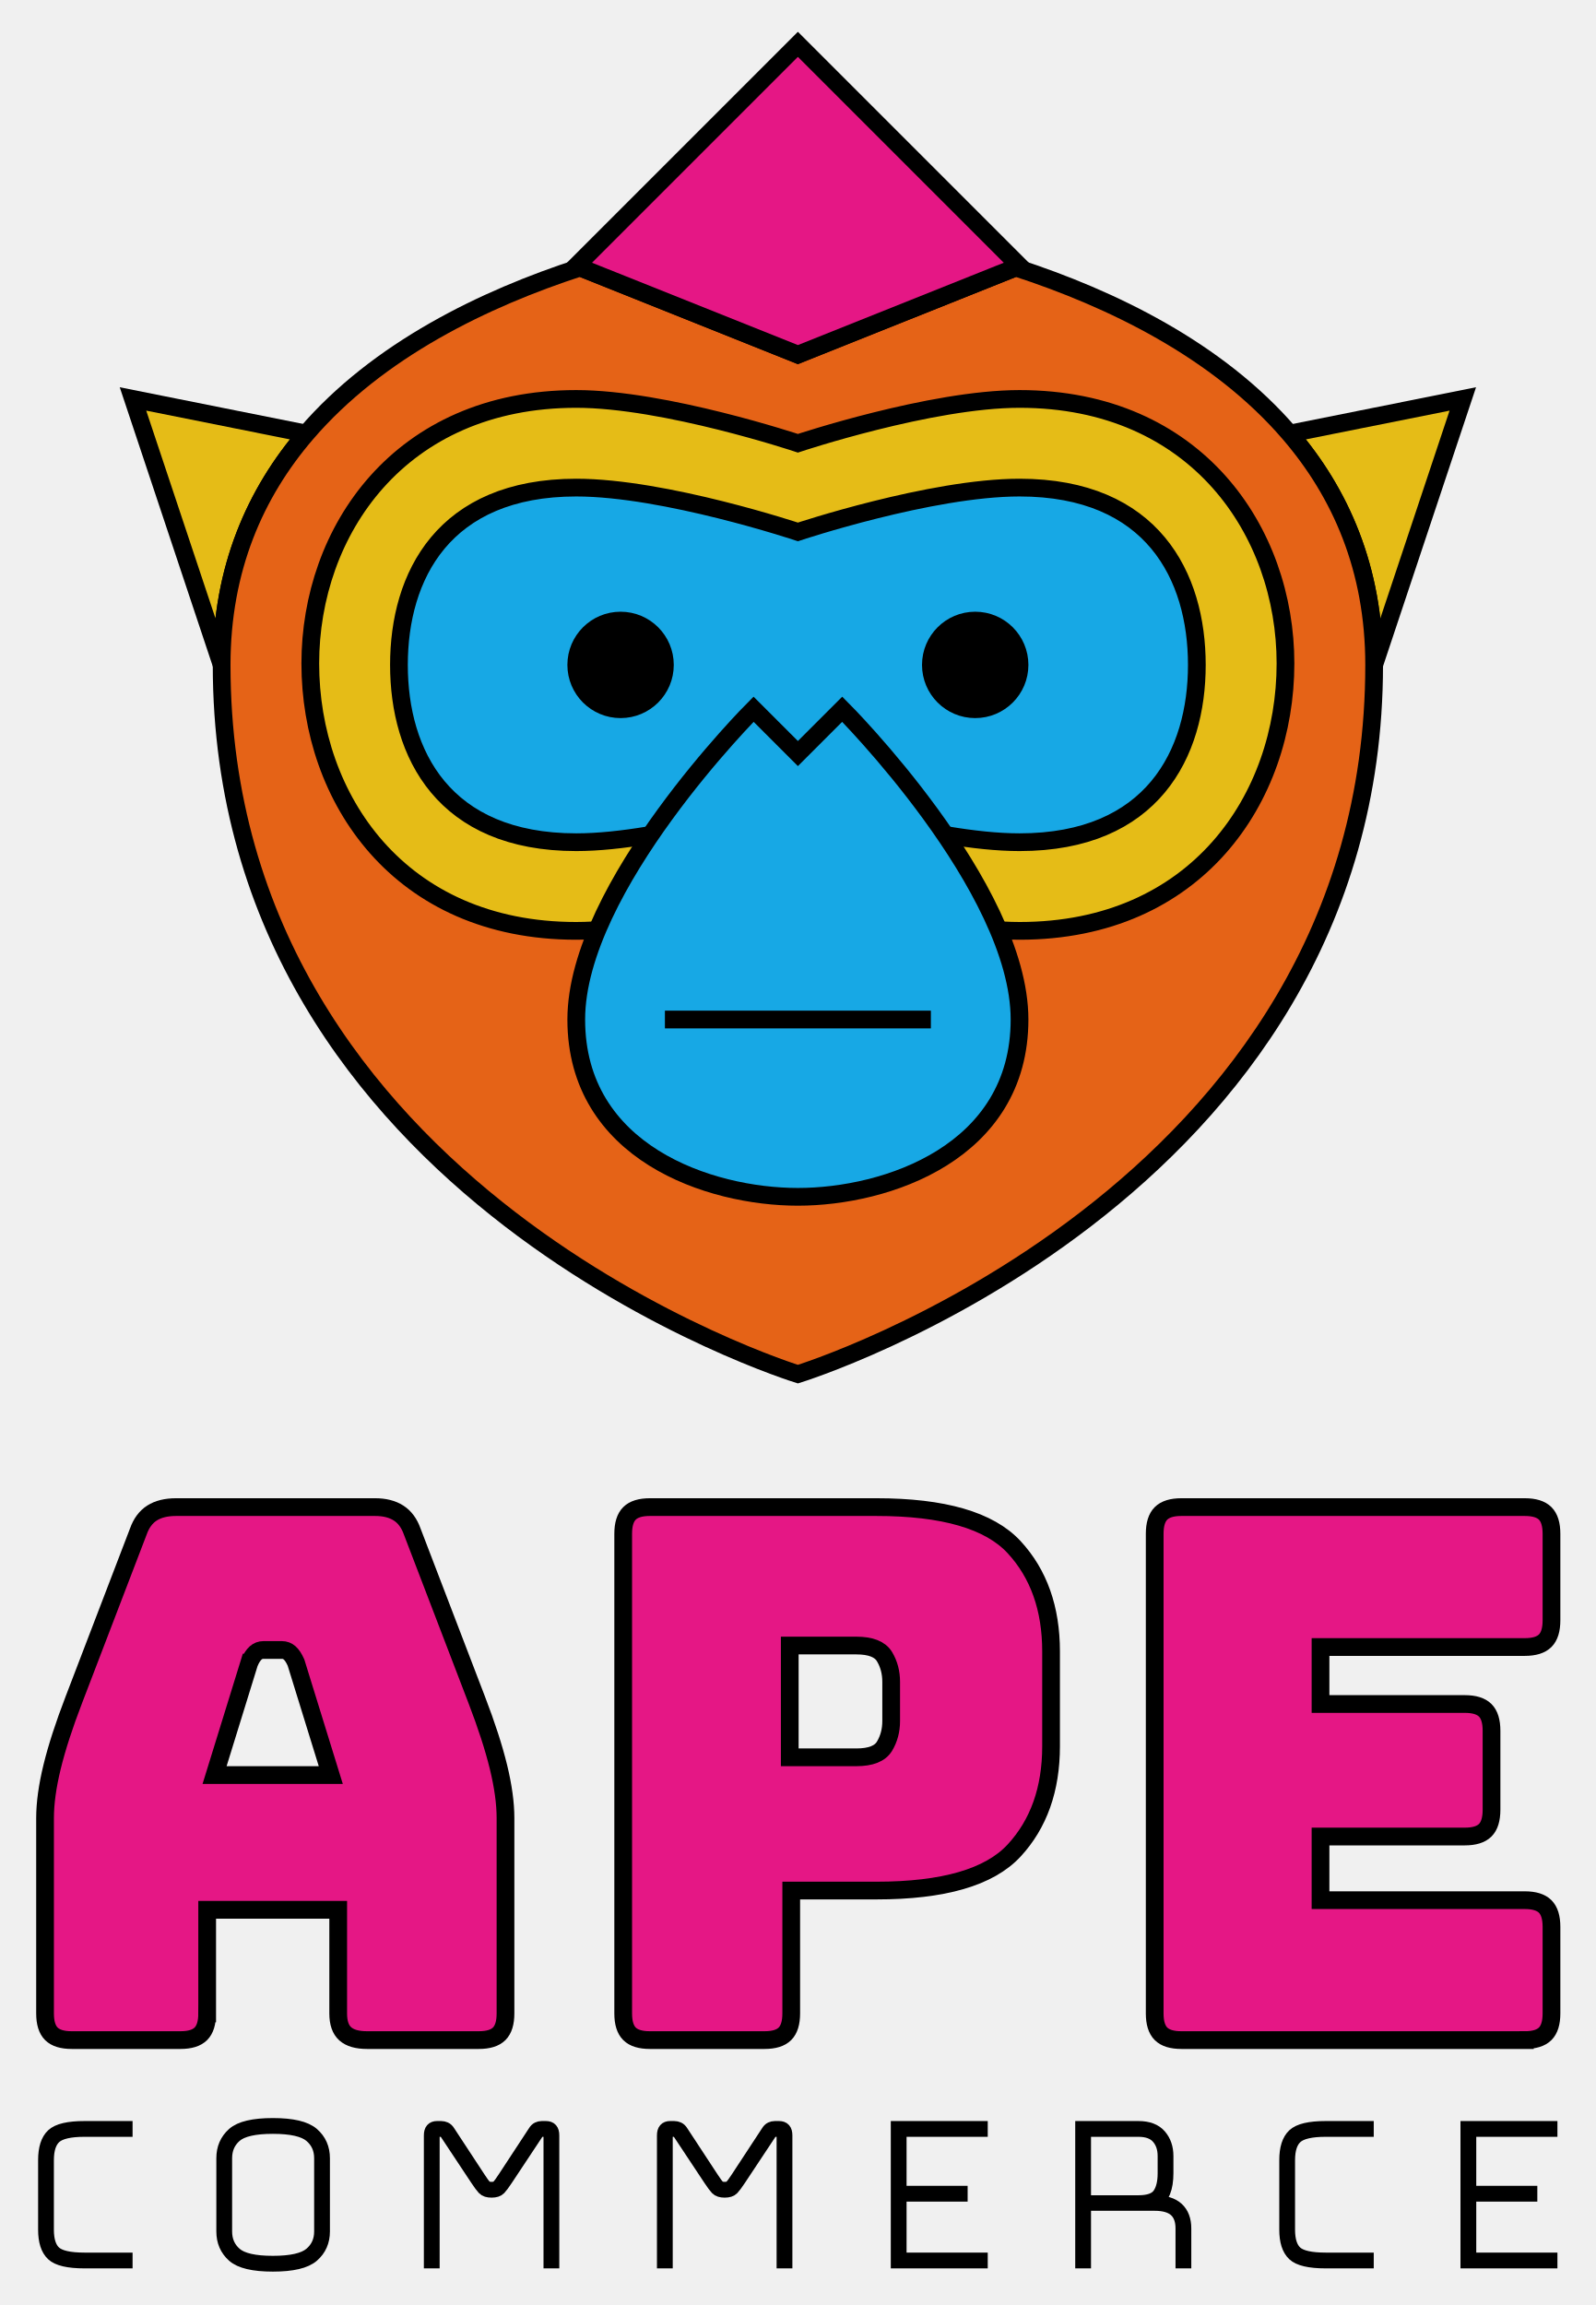
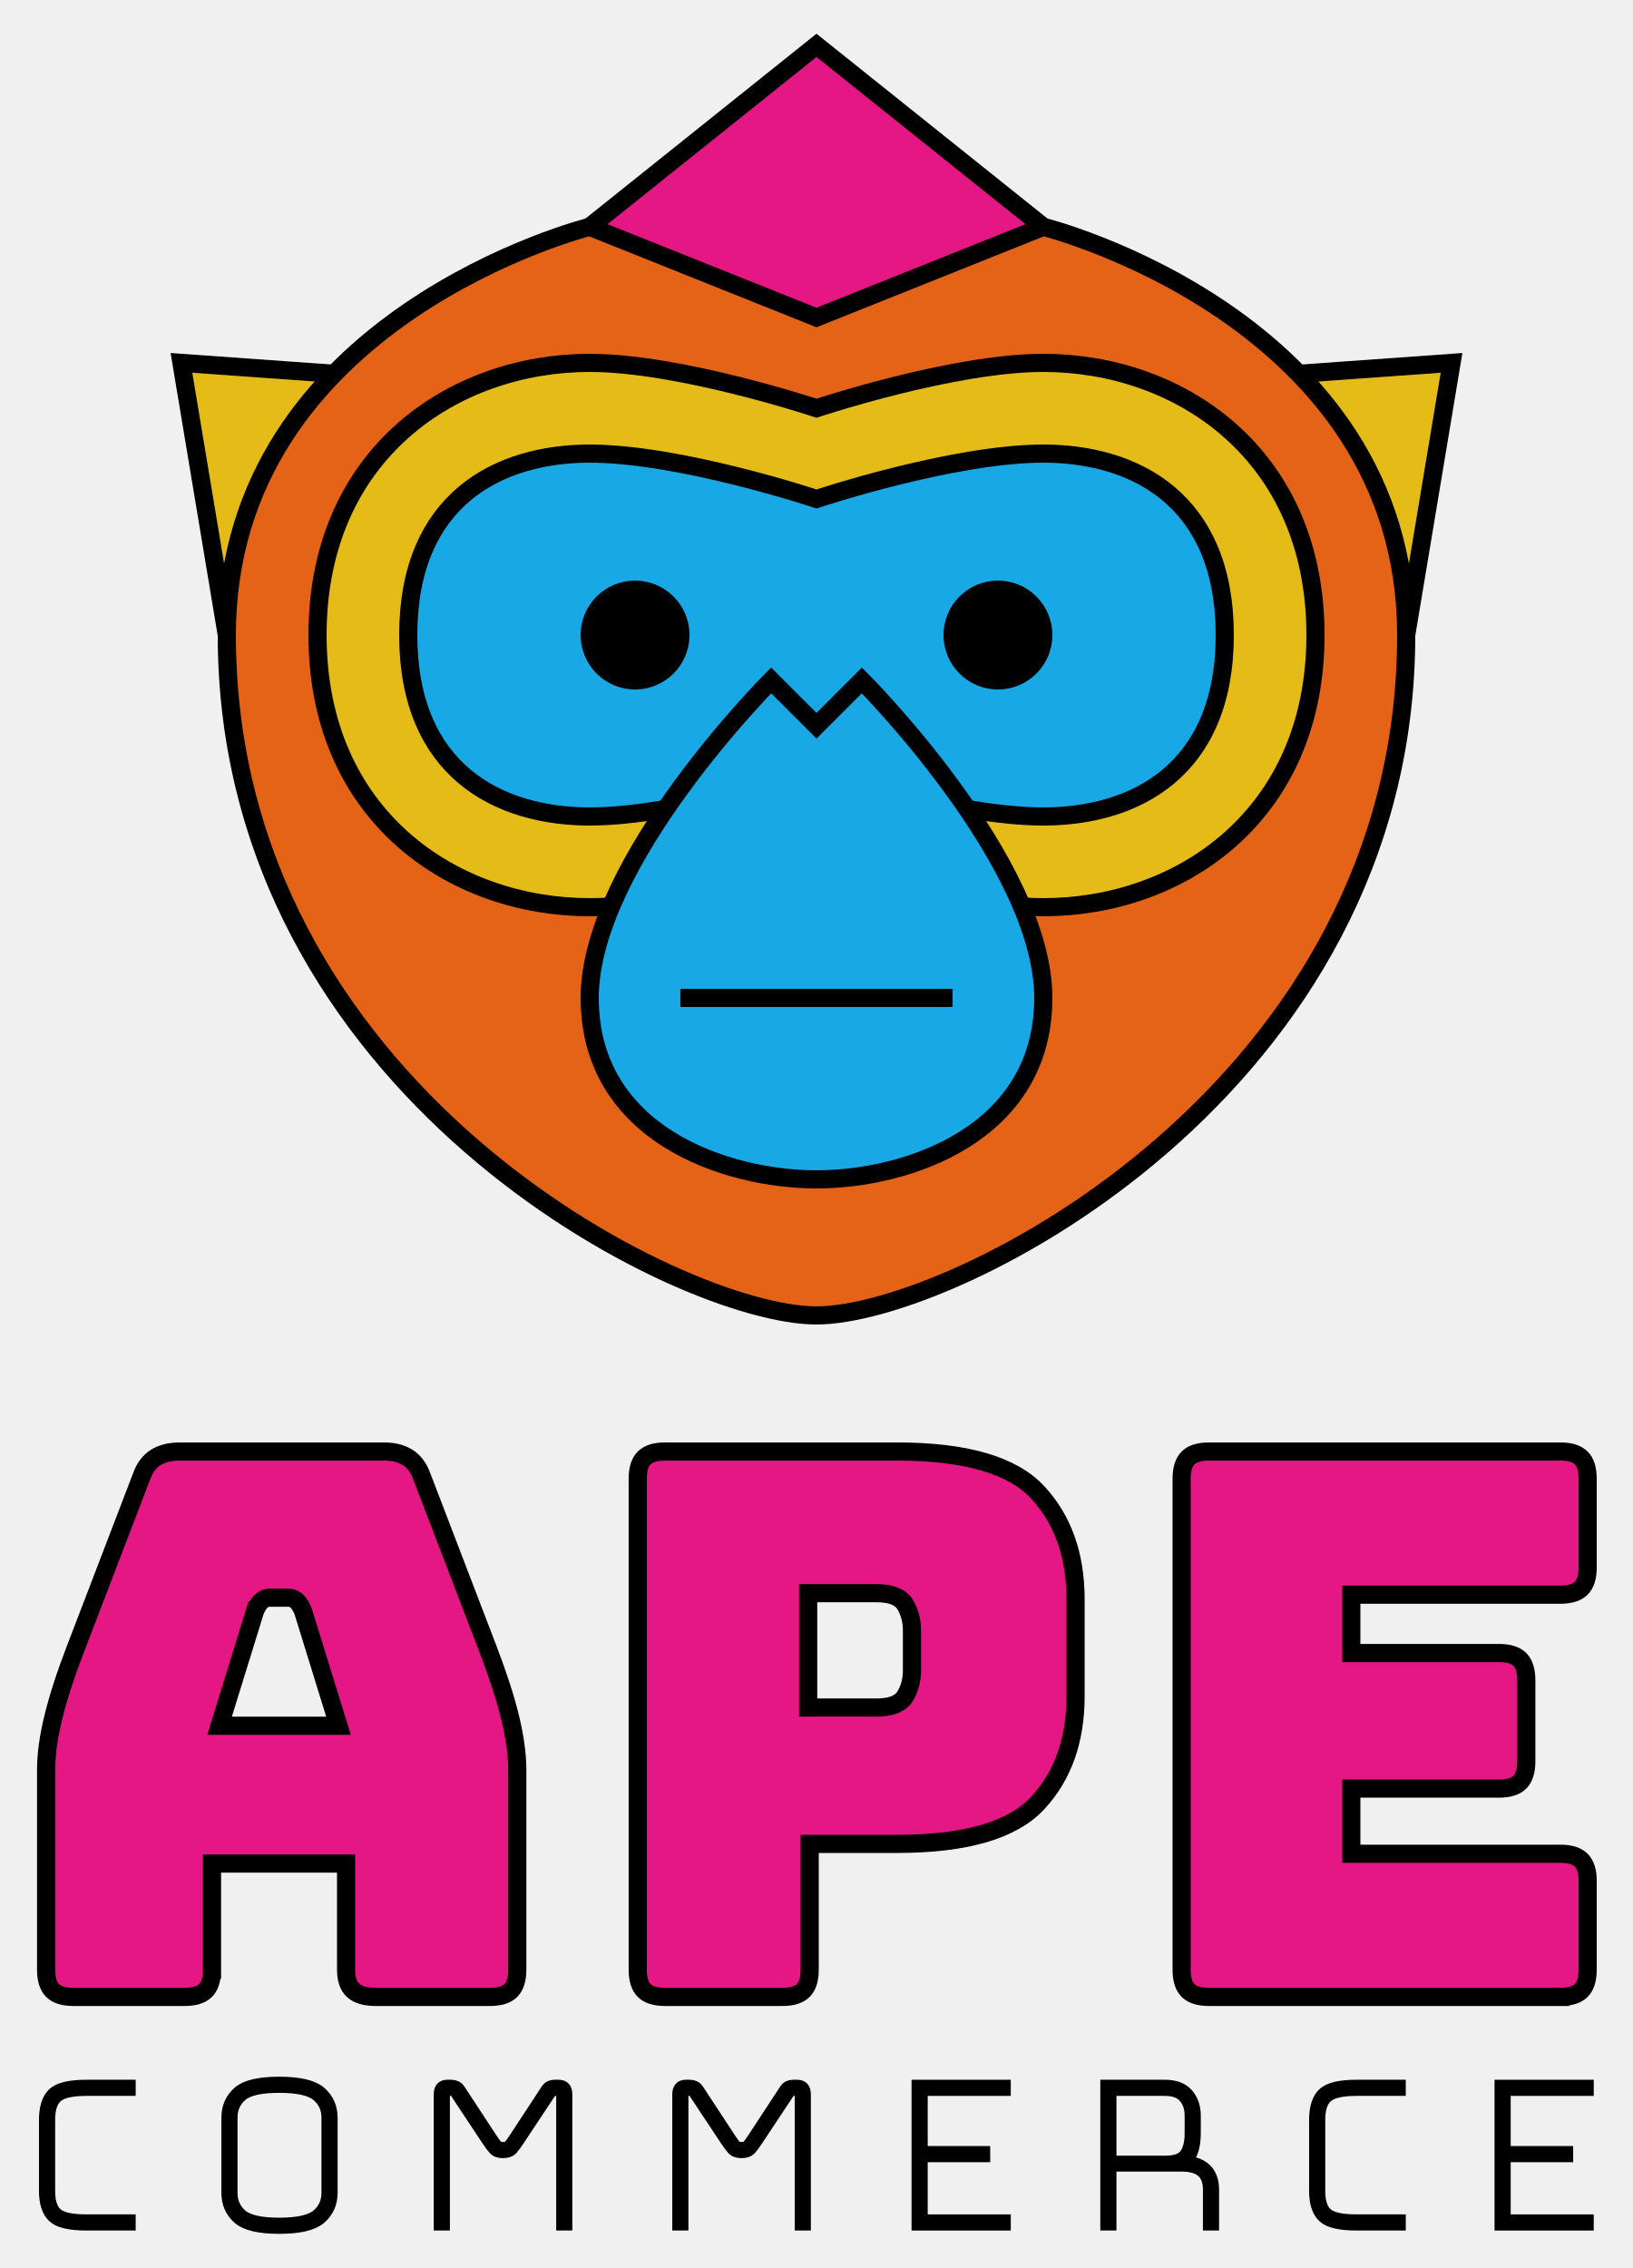
- <svg xmlns="http://www.w3.org/2000/svg" width="360" height="520" viewBox="0 0 360 520">
+ <svg xmlns="http://www.w3.org/2000/svg" width="360" height="500" viewBox="0 0 360 500">
  <defs>
    <style>
+       .c {
+         fill: #17a8e5;
+       }
+ 
      .c, .d, .e, .f, .g, .h, .i {
        stroke: #000;
        stroke-miterlimit: 10;
      }

-       .c, .d, .f, .g, .h, .i {
+       .c, .e, .f, .g, .h, .i {
        stroke-width: 4px;
      }

-       .c, .e {
+       .d {
        fill: none;
-       }
- 
-       .d {
-         fill: #17a8e5;
+         stroke-width: 3px;
      }

      .e {
-         stroke-width: 3px;
+         fill: #e51785;
      }

      .f {
-         fill: #e51785;
+         fill: #fff;
      }

      .g {
        fill: #e5bc17;
      }

      .h {
        fill: #e56317;
      }
    </style>
  </defs>
  <g id="a" data-name="vertical">
    <g>
      <g>
-         <path class="e" d="m28.409,509.679v.56h-9.352c-3.622,0-6.02-.56-7.196-1.68-1.176-1.12-1.764-2.968-1.764-5.544v-15.68c0-2.65.597-4.536,1.792-5.656,1.194-1.12,3.584-1.68,7.168-1.68h9.352v.56h-9.352c-3.286,0-5.507.514-6.664,1.54-1.157,1.027-1.736,2.772-1.736,5.236v15.68c0,2.427.56,4.144,1.68,5.152,1.12,1.008,3.36,1.512,6.72,1.512h9.352Z" />
-         <path class="e" d="m72.929,503.407c0,2.24-.803,4.06-2.408,5.46-1.606,1.4-4.592,2.1-8.96,2.1-4.368,0-7.336-.7-8.904-2.1s-2.352-3.22-2.352-5.46v-16.52c0-2.24.784-4.06,2.352-5.46s4.536-2.1,8.904-2.1c4.368,0,7.354.7,8.96,2.1,1.604,1.4,2.408,3.22,2.408,5.46v16.52Zm-22.064,0c0,2.091.747,3.78,2.24,5.068,1.493,1.288,4.312,1.932,8.456,1.932,4.144,0,6.981-.644,8.512-1.932,1.53-1.288,2.296-2.977,2.296-5.068v-16.52c0-2.09-.766-3.78-2.296-5.068-1.531-1.288-4.368-1.932-8.512-1.932-4.144,0-6.963.644-8.456,1.932-1.494,1.288-2.24,2.978-2.24,5.068v16.52Z" />
-         <path class="e" d="m110.897,493.719c.672,0,1.157-.149,1.456-.448.298-.298.765-.933,1.4-1.904l6.832-10.416c.224-.373.476-.625.756-.756.28-.13.569-.196.868-.196h.952c.522,0,.905.14,1.148.42.243.28.364.719.364,1.316v28.504h-.56v-28.504c0-.298-.065-.569-.196-.812-.131-.242-.383-.364-.756-.364h-.84c-.262,0-.486.038-.672.112-.188.075-.392.299-.616.672l-6.832,10.304c-.672,1.008-1.186,1.699-1.54,2.072-.355.374-.943.56-1.764.56-.822,0-1.41-.187-1.764-.56-.355-.373-.868-1.064-1.54-2.072l-6.832-10.304c-.224-.373-.439-.597-.644-.672-.206-.075-.439-.112-.7-.112h-.84c-.374,0-.616.122-.728.364-.112.243-.168.514-.168.812v28.504h-.56v-28.504c0-.597.121-1.036.364-1.316.242-.28.606-.42,1.092-.42h.952c.298,0,.597.065.896.196.298.131.56.383.784.756l6.832,10.416c.634.971,1.101,1.606,1.4,1.904.298.299.784.448,1.456.448Z" />
-         <path class="e" d="m163.481,493.719c.672,0,1.157-.149,1.456-.448.298-.298.765-.933,1.4-1.904l6.832-10.416c.224-.373.476-.625.756-.756.28-.13.569-.196.868-.196h.952c.522,0,.905.14,1.148.42.243.28.364.719.364,1.316v28.504h-.56v-28.504c0-.298-.065-.569-.196-.812-.131-.242-.383-.364-.756-.364h-.84c-.262,0-.486.038-.672.112-.188.075-.392.299-.616.672l-6.832,10.304c-.672,1.008-1.186,1.699-1.54,2.072-.355.374-.943.56-1.764.56-.822,0-1.41-.187-1.764-.56-.355-.373-.868-1.064-1.54-2.072l-6.832-10.304c-.224-.373-.439-.597-.644-.672-.206-.075-.439-.112-.7-.112h-.84c-.374,0-.616.122-.728.364-.112.243-.168.514-.168.812v28.504h-.56v-28.504c0-.597.121-1.036.364-1.316.242-.28.606-.42,1.092-.42h.952c.298,0,.597.065.896.196.298.131.56.383.784.756l6.832,10.416c.634.971,1.101,1.606,1.4,1.904.298.299.784.448,1.456.448Z" />
-         <path class="e" d="m221.329,509.679v.56h-18.872v-30.24h18.872v.56h-18.312v14.056h13.776v.56h-13.776v14.504h18.312Z" />
-         <path class="e" d="m244.625,510.239h-.56v-30.24h12.768c2.165,0,3.77.607,4.816,1.82,1.044,1.213,1.568,2.735,1.568,4.564v3.864c0,1.718-.224,3.127-.672,4.228-.448,1.102-1.344,1.858-2.688,2.268h.616c2.277,0,3.976.514,5.096,1.54,1.12,1.027,1.68,2.511,1.68,4.452v7.504h-.56v-7.504c0-1.829-.504-3.201-1.512-4.116-1.008-.914-2.576-1.372-4.704-1.372h-15.848v12.992Zm12.208-29.68h-12.208v16.184h12.208c2.314,0,3.864-.56,4.648-1.68.784-1.12,1.176-2.707,1.176-4.76v-3.92c0-1.717-.476-3.117-1.428-4.2-.952-1.082-2.418-1.624-4.396-1.624Z" />
-         <path class="e" d="m308.408,509.679v.56h-9.352c-3.622,0-6.02-.56-7.196-1.68-1.176-1.12-1.764-2.968-1.764-5.544v-15.68c0-2.65.597-4.536,1.792-5.656,1.194-1.12,3.584-1.68,7.168-1.68h9.352v.56h-9.352c-3.286,0-5.507.514-6.664,1.54-1.157,1.027-1.736,2.772-1.736,5.236v15.68c0,2.427.56,4.144,1.68,5.152,1.12,1.008,3.36,1.512,6.72,1.512h9.352Z" />
-         <path class="e" d="m349.847,509.679v.56h-18.872v-30.24h18.872v.56h-18.312v14.056h13.776v.56h-13.776v14.504h18.312Z" />
+         <path class="d" d="m28.409,489.679v.56h-9.352c-3.622,0-6.02-.56-7.196-1.68-1.176-1.12-1.764-2.968-1.764-5.544v-15.68c0-2.65.597-4.536,1.792-5.656,1.194-1.12,3.584-1.68,7.168-1.68h9.352v.56h-9.352c-3.286,0-5.507.514-6.664,1.54-1.157,1.027-1.736,2.772-1.736,5.236v15.68c0,2.427.56,4.144,1.68,5.152,1.12,1.008,3.36,1.512,6.72,1.512h9.352Z" />
+         <path class="d" d="m72.929,483.407c0,2.24-.803,4.06-2.408,5.46-1.606,1.4-4.592,2.1-8.96,2.1-4.368,0-7.336-.7-8.904-2.1s-2.352-3.22-2.352-5.46v-16.52c0-2.24.784-4.06,2.352-5.46s4.536-2.1,8.904-2.1c4.368,0,7.354.7,8.96,2.1,1.604,1.4,2.408,3.22,2.408,5.46v16.52Zm-22.064,0c0,2.091.747,3.78,2.24,5.068,1.493,1.288,4.312,1.932,8.456,1.932,4.144,0,6.981-.644,8.512-1.932,1.53-1.288,2.296-2.977,2.296-5.068v-16.52c0-2.09-.766-3.78-2.296-5.068-1.531-1.288-4.368-1.932-8.512-1.932-4.144,0-6.963.644-8.456,1.932-1.494,1.288-2.24,2.978-2.24,5.068v16.52Z" />
+         <path class="d" d="m110.897,473.719c.672,0,1.157-.149,1.456-.448.298-.298.765-.933,1.4-1.904l6.832-10.416c.224-.373.476-.625.756-.756.28-.13.569-.196.868-.196h.952c.522,0,.905.14,1.148.42.243.28.364.719.364,1.316v28.504h-.56v-28.504c0-.298-.065-.569-.196-.812-.131-.242-.383-.364-.756-.364h-.84c-.262,0-.486.038-.672.112-.188.075-.392.299-.616.672l-6.832,10.304c-.672,1.008-1.186,1.699-1.54,2.072-.355.374-.943.56-1.764.56-.822,0-1.41-.187-1.764-.56-.355-.373-.868-1.064-1.54-2.072l-6.832-10.304c-.224-.373-.439-.597-.644-.672-.206-.075-.439-.112-.7-.112h-.84c-.374,0-.616.122-.728.364-.112.243-.168.514-.168.812v28.504h-.56v-28.504c0-.597.121-1.036.364-1.316.242-.28.606-.42,1.092-.42h.952c.298,0,.597.065.896.196.298.131.56.383.784.756l6.832,10.416c.634.971,1.101,1.606,1.4,1.904.298.299.784.448,1.456.448Z" />
+         <path class="d" d="m163.481,473.719c.672,0,1.157-.149,1.456-.448.298-.298.765-.933,1.4-1.904l6.832-10.416c.224-.373.476-.625.756-.756.28-.13.569-.196.868-.196h.952c.522,0,.905.14,1.148.42.243.28.364.719.364,1.316v28.504h-.56v-28.504c0-.298-.065-.569-.196-.812-.131-.242-.383-.364-.756-.364h-.84c-.262,0-.486.038-.672.112-.188.075-.392.299-.616.672l-6.832,10.304c-.672,1.008-1.186,1.699-1.54,2.072-.355.374-.943.56-1.764.56-.822,0-1.41-.187-1.764-.56-.355-.373-.868-1.064-1.54-2.072l-6.832-10.304c-.224-.373-.439-.597-.644-.672-.206-.075-.439-.112-.7-.112h-.84c-.374,0-.616.122-.728.364-.112.243-.168.514-.168.812v28.504h-.56v-28.504c0-.597.121-1.036.364-1.316.242-.28.606-.42,1.092-.42h.952c.298,0,.597.065.896.196.298.131.56.383.784.756l6.832,10.416c.634.971,1.101,1.606,1.4,1.904.298.299.784.448,1.456.448Z" />
+         <path class="d" d="m221.329,489.679v.56h-18.872v-30.24h18.872v.56h-18.312v14.056h13.776v.56h-13.776v14.504h18.312Z" />
+         <path class="d" d="m244.625,490.239h-.56v-30.24h12.768c2.165,0,3.77.607,4.816,1.82,1.044,1.213,1.568,2.735,1.568,4.564v3.864c0,1.718-.224,3.127-.672,4.228-.448,1.102-1.344,1.858-2.688,2.268h.616c2.277,0,3.976.514,5.096,1.54,1.12,1.027,1.68,2.511,1.68,4.452v7.504h-.56v-7.504c0-1.829-.504-3.201-1.512-4.116-1.008-.914-2.576-1.372-4.704-1.372h-15.848v12.992Zm12.208-29.68h-12.208v16.184h12.208c2.314,0,3.864-.56,4.648-1.68.784-1.12,1.176-2.707,1.176-4.76v-3.92c0-1.717-.476-3.117-1.428-4.2-.952-1.082-2.418-1.624-4.396-1.624Z" />
+         <path class="d" d="m308.408,489.679v.56h-9.352c-3.622,0-6.02-.56-7.196-1.68-1.176-1.12-1.764-2.968-1.764-5.544v-15.68c0-2.65.597-4.536,1.792-5.656,1.194-1.12,3.584-1.68,7.168-1.68h9.352v.56h-9.352c-3.286,0-5.507.514-6.664,1.54-1.157,1.027-1.736,2.772-1.736,5.236v15.68c0,2.427.56,4.144,1.68,5.152,1.12,1.008,3.36,1.512,6.72,1.512h9.352Z" />
+         <path class="d" d="m349.847,489.679v.56h-18.872v-30.24h18.872v.56h-18.312v14.056h13.776v.56h-13.776v14.504h18.312Z" />
      </g>
      <g>
-         <path class="f" d="m46.735,454.226c0,2.116-.475,3.648-1.419,4.593-.947.947-2.479,1.419-4.592,1.419h-24.549c-2.116,0-3.647-.472-4.592-1.419-.947-.945-1.419-2.477-1.419-4.593v-44.088c0-3.34.527-7.181,1.586-11.523,1.057-4.342,2.698-9.407,4.926-15.197l14.529-37.909c.668-1.892,1.696-3.283,3.089-4.175,1.391-.89,3.199-1.336,5.428-1.336h44.923c2.114,0,3.867.446,5.261,1.336,1.391.892,2.421,2.283,3.089,4.175l14.529,37.909c2.226,5.79,3.867,10.855,4.927,15.197,1.057,4.342,1.586,8.183,1.586,11.523v44.088c0,2.116-.475,3.648-1.419,4.593-.947.947-2.479,1.419-4.593,1.419h-25.217c-2.229,0-3.87-.472-4.927-1.419-1.059-.945-1.586-2.477-1.586-4.593v-23.38h-29.559v23.38Zm9.519-79.158l-7.849,25.384h26.219l-7.849-25.384c-.446-1.002-.918-1.725-1.419-2.171-.501-.444-1.085-.668-1.753-.668h-4.175c-.668,0-1.253.224-1.754.668-.501.446-.976,1.169-1.419,2.171Z" />
-         <path class="f" d="m172.486,460.238h-25.885c-2.116,0-3.648-.472-4.593-1.419-.947-.945-1.419-2.477-1.419-4.593v-108.216c0-2.114.472-3.645,1.419-4.592.945-.945,2.477-1.42,4.593-1.42h51.102c15.139,0,25.493,3.006,31.062,9.018,5.565,6.012,8.35,13.861,8.35,23.547v21.376c0,9.686-2.784,17.535-8.35,23.547-5.569,6.012-15.923,9.018-31.062,9.018h-19.205v27.722c0,2.116-.475,3.648-1.419,4.593-.947.947-2.479,1.419-4.593,1.419Zm5.678-89.011v25.217h15.03c3.228,0,5.344-.835,6.346-2.505,1.002-1.67,1.503-3.562,1.503-5.678v-8.851c0-2.113-.501-4.008-1.503-5.678s-3.118-2.505-6.346-2.505h-15.03Z" />
-         <path class="f" d="m343.993,460.238h-77.488c-2.116,0-3.648-.472-4.593-1.419-.947-.945-1.419-2.477-1.419-4.593v-108.216c0-2.114.472-3.645,1.419-4.592.945-.945,2.477-1.42,4.593-1.42h77.488c2.114,0,3.646.475,4.593,1.42.944.947,1.419,2.479,1.419,4.592v19.539c0,2.116-.475,3.648-1.419,4.592-.947.947-2.479,1.42-4.593,1.42h-46.092v12.859h32.565c2.113,0,3.645.475,4.592,1.419.945.947,1.419,2.479,1.419,4.592v17.869c0,2.116-.475,3.648-1.419,4.592-.947.947-2.479,1.42-4.592,1.42h-32.565v14.362h46.092c2.114,0,3.646.475,4.593,1.419.944.947,1.419,2.479,1.419,4.593v19.539c0,2.116-.475,3.648-1.419,4.593-.947.947-2.479,1.419-4.593,1.419Z" />
+         <path class="e" d="m46.735,434.226c0,2.116-.475,3.648-1.419,4.593-.947.947-2.479,1.419-4.592,1.419h-24.549c-2.116,0-3.647-.472-4.592-1.419-.947-.945-1.419-2.477-1.419-4.593v-44.088c0-3.34.527-7.181,1.586-11.523,1.057-4.342,2.698-9.407,4.926-15.197l14.529-37.909c.668-1.892,1.696-3.283,3.089-4.175,1.391-.89,3.199-1.336,5.428-1.336h44.923c2.114,0,3.867.446,5.261,1.336,1.391.892,2.421,2.283,3.089,4.175l14.529,37.909c2.226,5.79,3.867,10.855,4.927,15.197,1.057,4.342,1.586,8.183,1.586,11.523v44.088c0,2.116-.475,3.648-1.419,4.593-.947.947-2.479,1.419-4.593,1.419h-25.217c-2.229,0-3.87-.472-4.927-1.419-1.059-.945-1.586-2.477-1.586-4.593v-23.38h-29.559v23.38Zm9.519-79.158l-7.849,25.384h26.219l-7.849-25.384c-.446-1.002-.918-1.725-1.419-2.171-.501-.444-1.085-.668-1.753-.668h-4.175c-.668,0-1.253.224-1.754.668-.501.446-.976,1.169-1.419,2.171Z" />
+         <path class="e" d="m172.486,440.238h-25.885c-2.116,0-3.648-.472-4.593-1.419-.947-.945-1.419-2.477-1.419-4.593v-108.216c0-2.114.472-3.645,1.419-4.592.945-.945,2.477-1.42,4.593-1.42h51.102c15.139,0,25.493,3.006,31.062,9.018,5.565,6.012,8.35,13.861,8.35,23.547v21.376c0,9.686-2.784,17.535-8.35,23.547-5.569,6.012-15.923,9.018-31.062,9.018h-19.205v27.722c0,2.116-.475,3.648-1.419,4.593-.947.947-2.479,1.419-4.593,1.419Zm5.678-89.011v25.217h15.03c3.228,0,5.344-.835,6.346-2.505,1.002-1.67,1.503-3.562,1.503-5.678v-8.851c0-2.113-.501-4.008-1.503-5.678s-3.118-2.505-6.346-2.505h-15.03Z" />
+         <path class="e" d="m343.993,440.238h-77.488c-2.116,0-3.648-.472-4.593-1.419-.947-.945-1.419-2.477-1.419-4.593v-108.216c0-2.114.472-3.645,1.419-4.592.945-.945,2.477-1.42,4.593-1.42h77.488c2.114,0,3.646.475,4.593,1.42.944.947,1.419,2.479,1.419,4.592v19.539c0,2.116-.475,3.648-1.419,4.592-.947.947-2.479,1.42-4.593,1.42h-46.092v12.859h32.565c2.113,0,3.645.475,4.592,1.419.945.947,1.419,2.479,1.419,4.592v17.869c0,2.116-.475,3.648-1.419,4.592-.947.947-2.479,1.42-4.592,1.42h-32.565v14.362h46.092c2.114,0,3.646.475,4.593,1.419.944.947,1.419,2.479,1.419,4.593v19.539c0,2.116-.475,3.648-1.419,4.593-.947.947-2.479,1.419-4.593,1.419Z" />
      </g>
    </g>
  </g>
  <g id="b" data-name="logo">
-     <path class="g" d="m69.08,97.82c-11.5,13.39-19.08,30.45-19.08,52.18l-20-60,39.08,7.82Z" />
-     <path class="g" d="m330,90l-20,60c0-21.73-7.58-38.79-19.08-52.18l39.08-7.82Z" />
-     <path class="h" d="m310,150c0,120-130,160-130,160,0,0-130-40-130-160,0-21.73,7.58-38.79,19.08-52.18,16.21-18.89,40.24-30.46,61.79-37.47l49.13,19.65,49.13-19.65c21.55,7.01,45.58,18.58,61.79,37.47,11.5,13.39,19.08,30.45,19.08,52.18Z" />
-     <polygon class="f" points="230 60 229.13 60.35 180 80 130.87 60.35 130 60 180 10 230 60" />
-     <path class="g" d="m289.998,149.665c-.001,30.335-19.999,60.335-59.973,60.335-20.025,0-50.025-10-50.025-10,0,0-30,10-50.027,10-39.974,0-59.974-30-59.973-60.334.001-29.666,19.999-59.666,59.999-59.666,20.001-0,50.001,10,50.001,10,0,0,30-10,49.999-10,40,0,60,30,59.999,59.665Z" />
-     <path class="d" d="m270,150c0,20-10,40-40,40-20,0-50-10-50-10,0,0-30,10-50,10-30,0-40-20-40-40s10-40,40-40c20,0,50,10,50,10,0,0,30-10,50-10,30,0,40,20,40,40Z" />
-     <path class="d" d="m230,230c0,30-30,40-50,40s-50-10-50-40,40-70,40-70l10,10,10-10s40,40,40,70Z" />
-     <line class="c" x1="150" y1="230" x2="210" y2="230" />
-     <circle class="i" cx="220" cy="150" r="10" />
-     <circle class="i" cx="140" cy="150" r="10" />
+     <polygon class="g" points="40 80 180 90 320 80 310 140 50 140 40 80" />
+     <path class="h" d="m230,50s80,20,80,90c0,100-100,150-130,150S50,240,50,140c0-70,80-90,80-90,0,0,100,0,100,0Z" />
+     <polygon class="e" points="180 10 230 50 180 70 130 50 180 10" />
+     <path class="g" d="m180,90s30-10,50-10c30,0,60,20,60,60s-30,60-60,60c-20,0-50-10-50-10,0,0-30,10-50,10-30,0-60-20-60-60s30-60,60-60c20,0,50,10,50,10Z" />
+     <path class="c" d="m180,110s30-10,50-10,40,10,40,40-20,40-40,40-50-10-50-10c0,0-30,10-50,10s-40-10-40-40,20-40,40-40,50,10,50,10Z" />
+     <path class="c" d="m180,160l10-10s40,40,40,70-30,40-50,40-50-10-50-40,40-70,40-70l10,10Z" />
+     <line class="f" x1="150" y1="220" x2="210" y2="220" />
+     <circle class="i" cx="140" cy="140" r="10" />
+     <circle class="i" cx="220" cy="140" r="10" />
  </g>
</svg>
